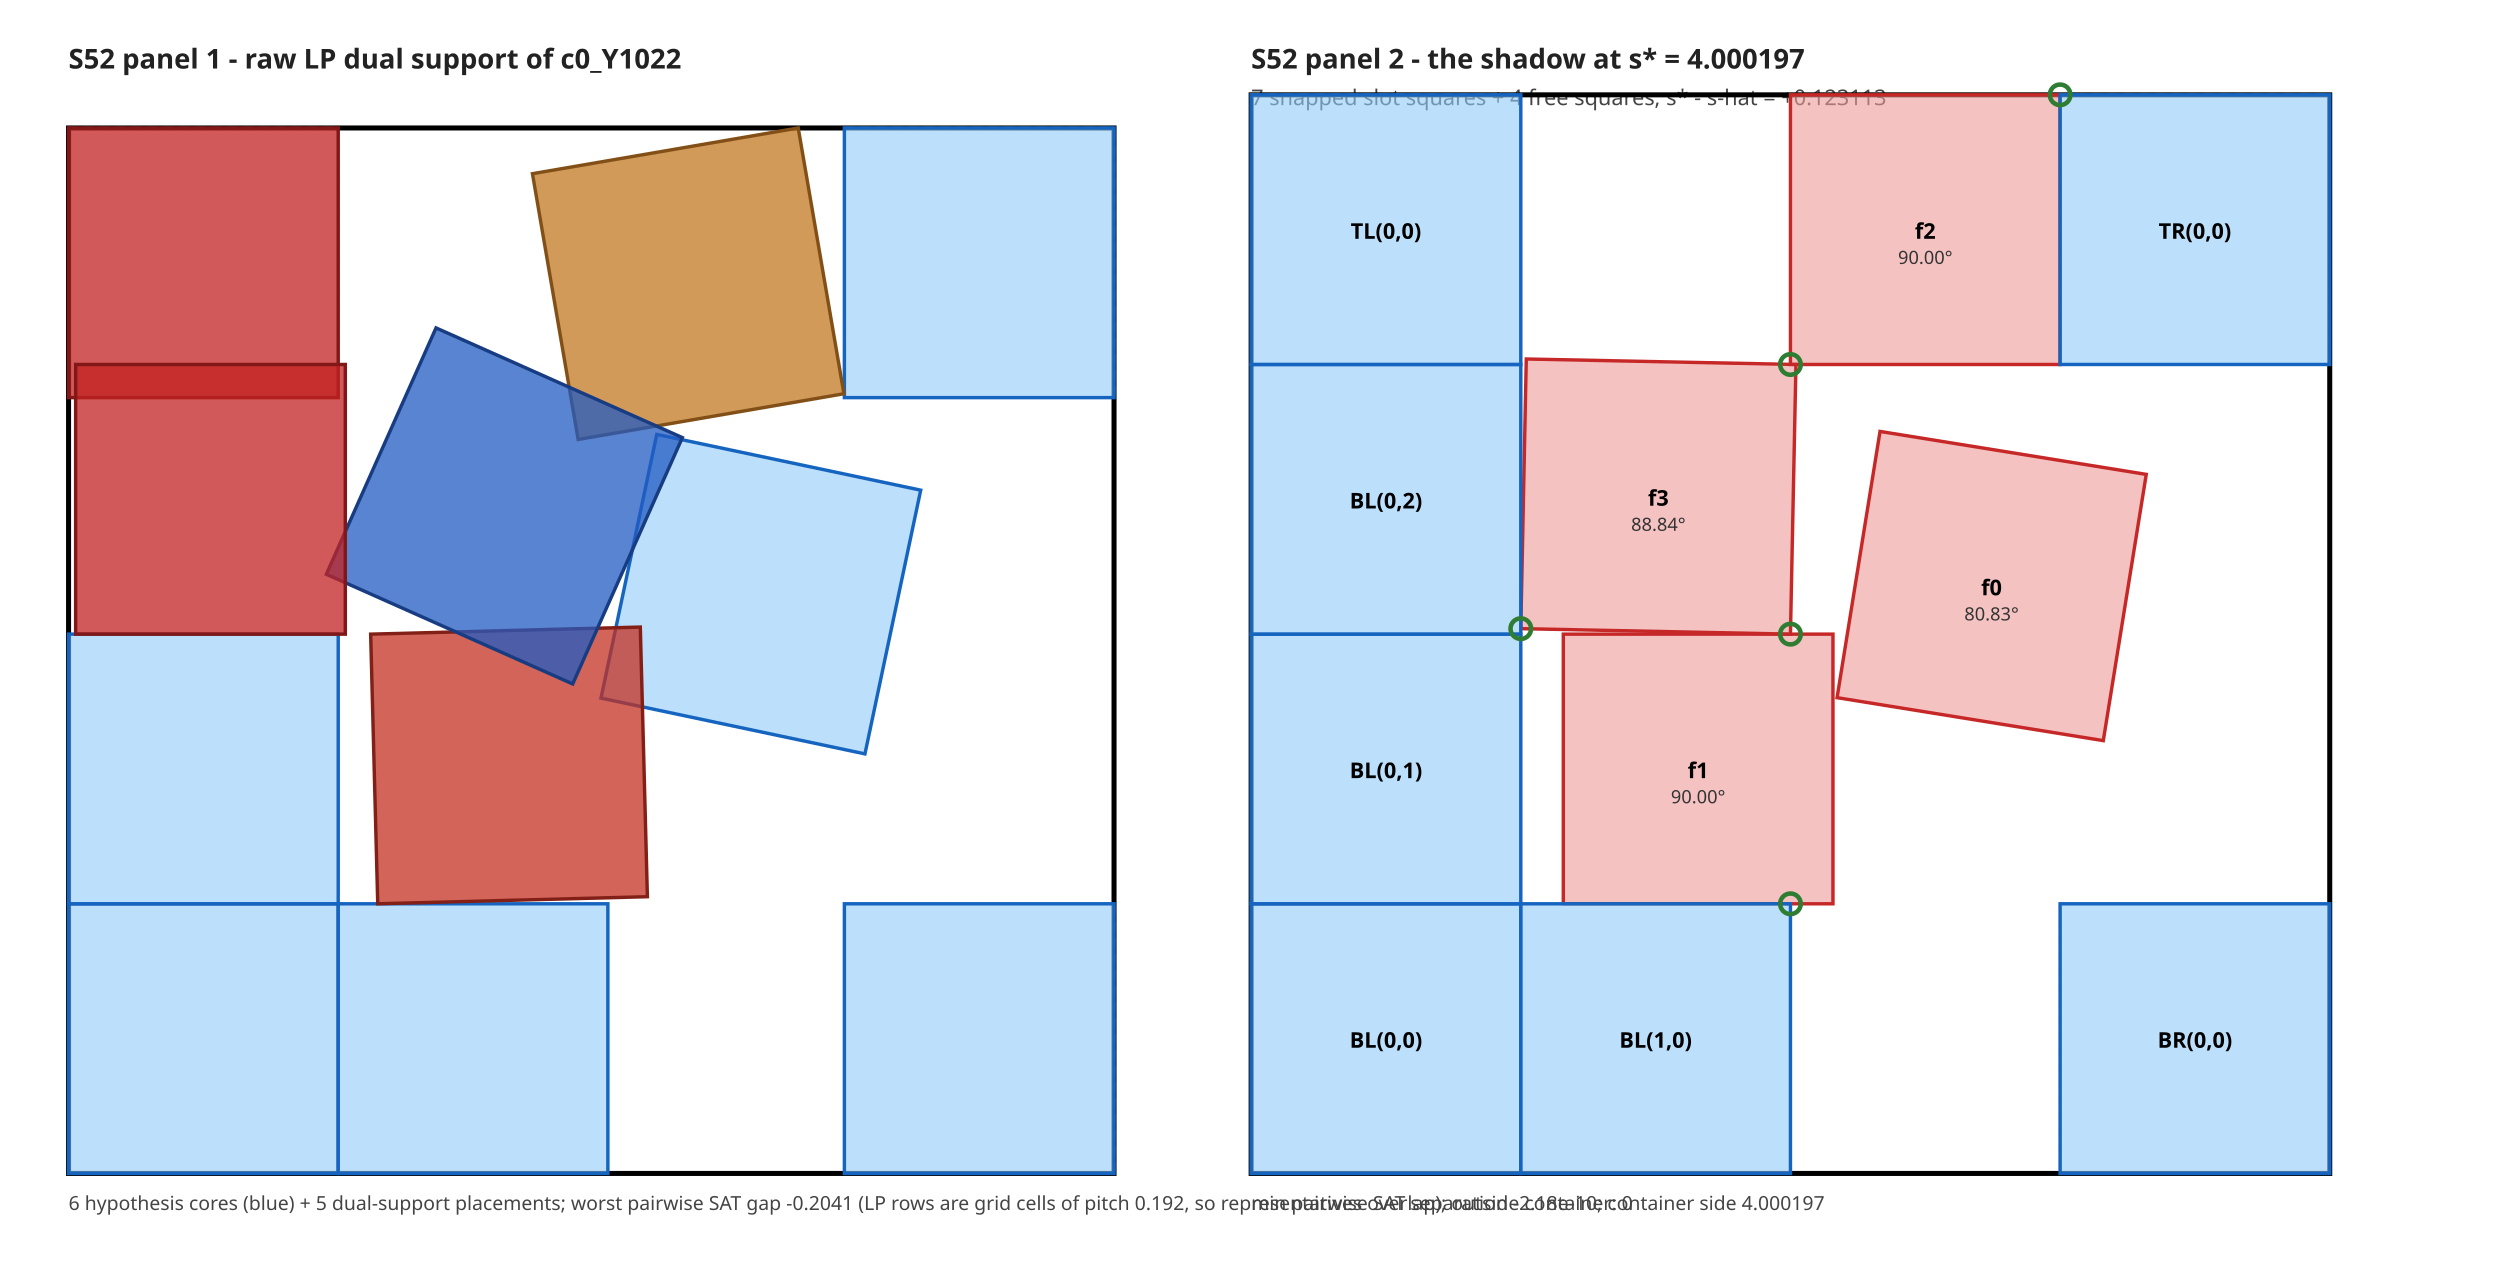
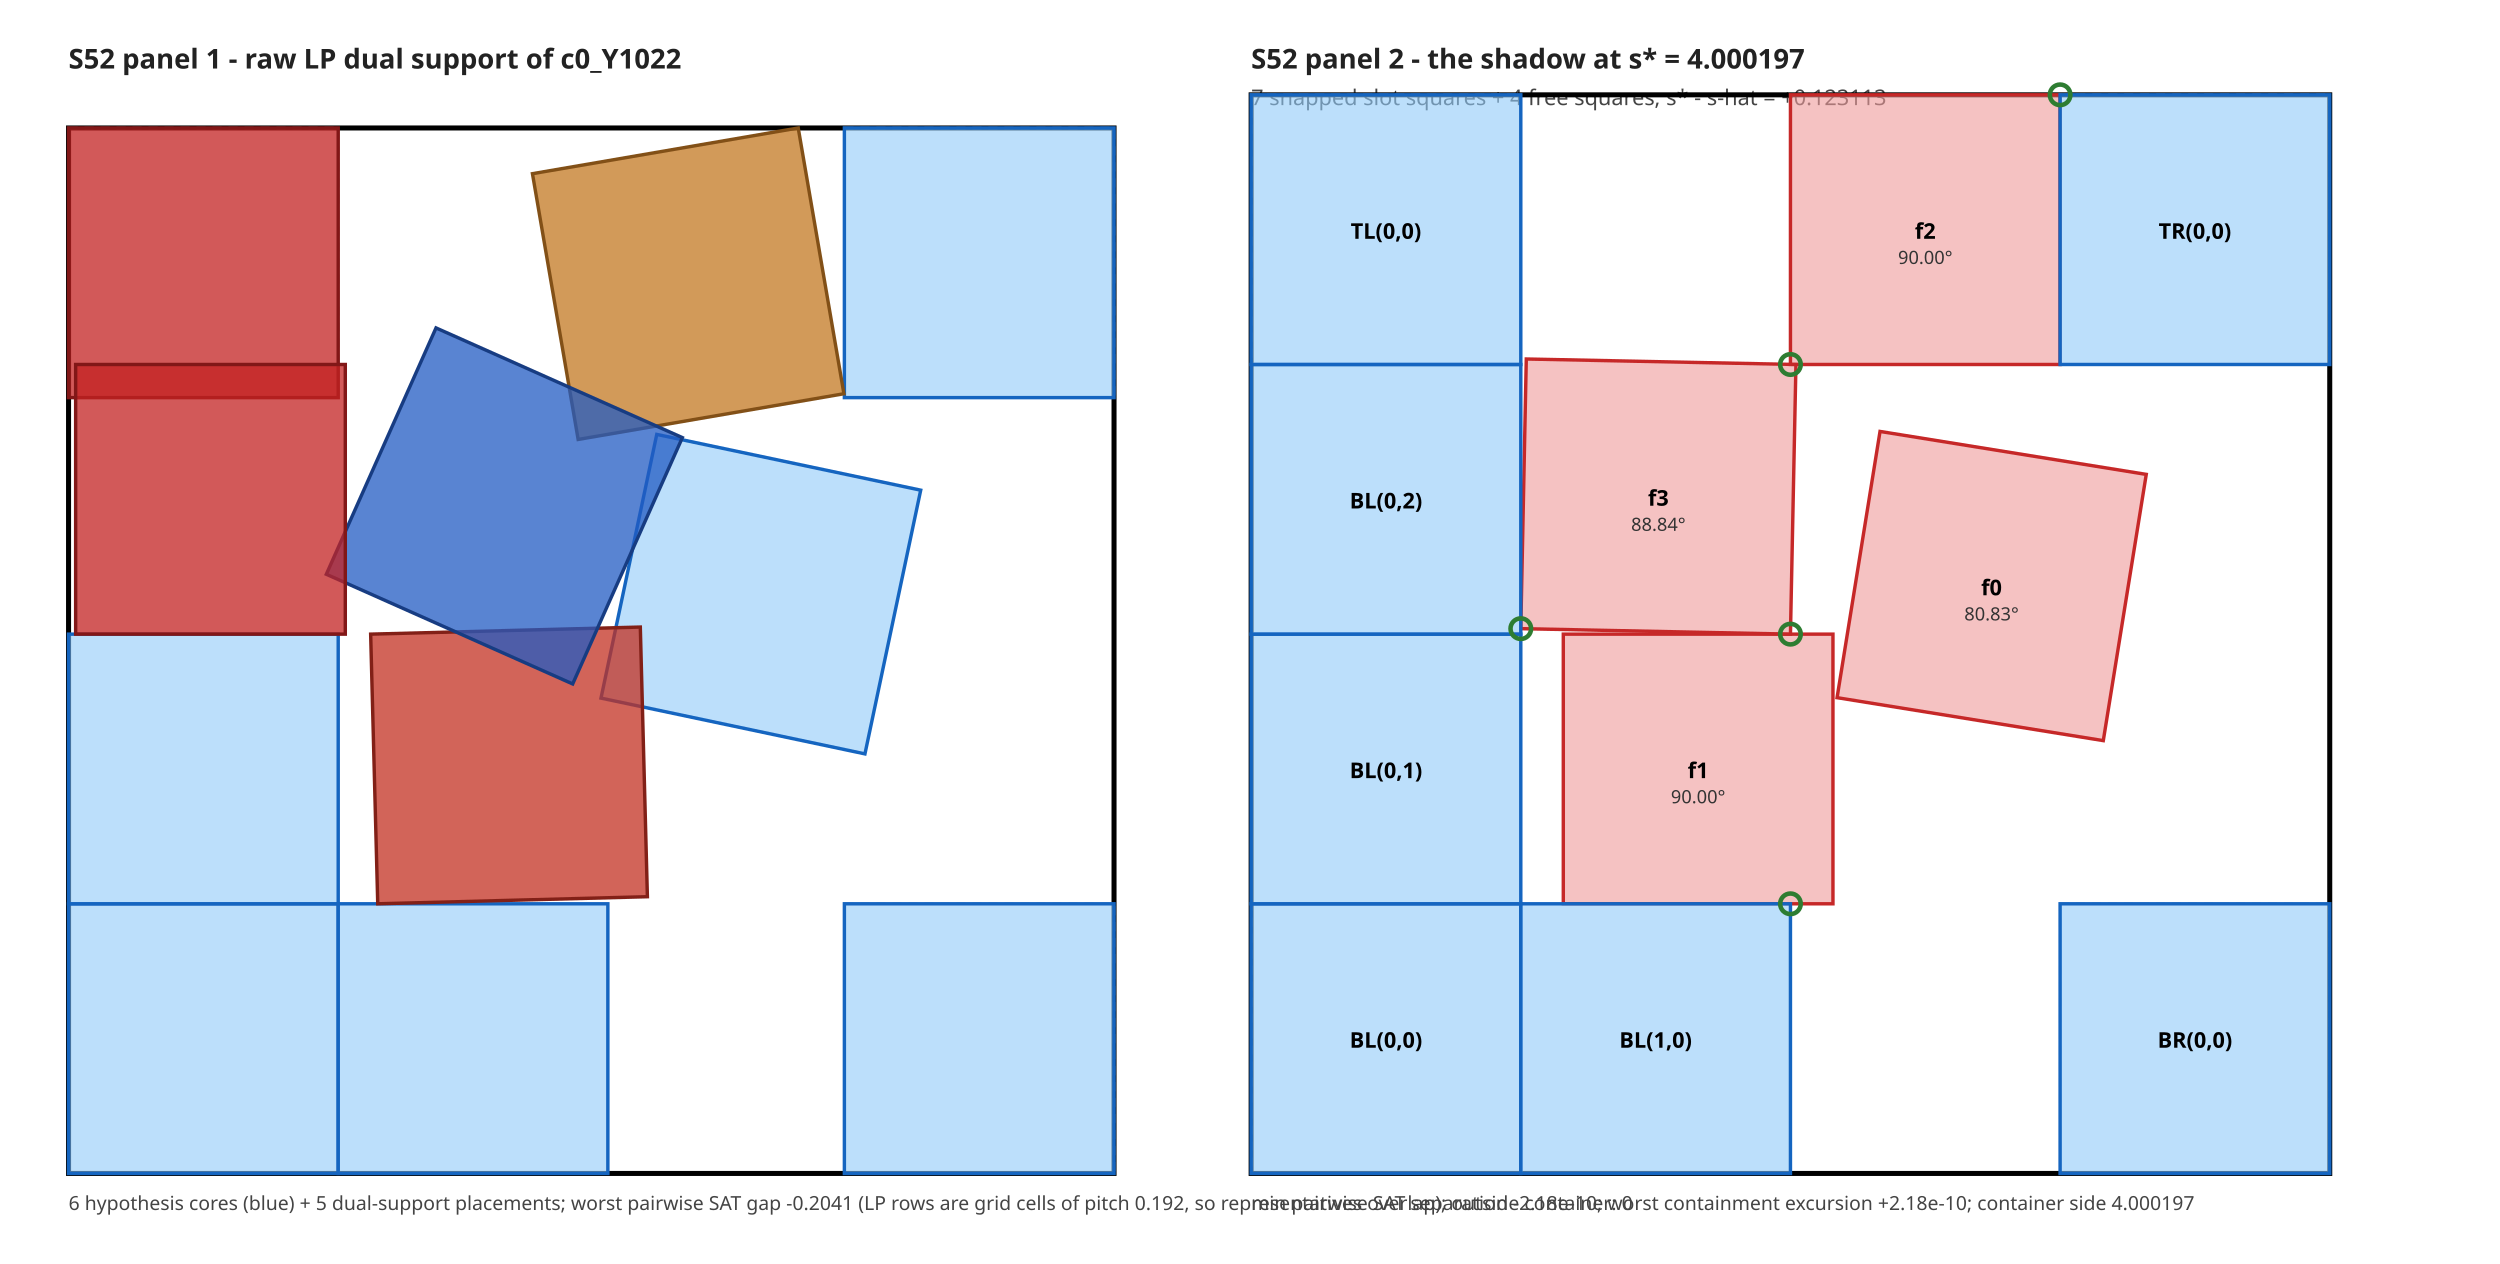
<svg xmlns="http://www.w3.org/2000/svg" width="1094" height="553" font-family="Segoe UI, sans-serif" style="background:#fff">
  <text x="30.0" y="30.0" font-size="12" fill="#222" text-anchor="start" font-weight="bold">S52 panel 1 - raw LP dual support of c0_Y1022</text>
  <rect x="30" y="56.0" width="457.5" height="457.5" fill="none" stroke="#000" stroke-width="2.2" />
  <rect x="30.0" y="395.5" width="118" height="118" fill="none" stroke="#bbb" stroke-width="1" stroke-dasharray="4,3" />
  <rect x="369.5" y="395.5" width="118" height="118" fill="none" stroke="#bbb" stroke-width="1" stroke-dasharray="4,3" />
  <rect x="30.0" y="56.0" width="118" height="118" fill="none" stroke="#bbb" stroke-width="1" stroke-dasharray="4,3" />
  <rect x="369.5" y="56.0" width="118" height="118" fill="none" stroke="#bbb" stroke-width="1" stroke-dasharray="4,3" />
  <polygon points="30.0,513.5 148.0,513.5 148.0,395.5 30.0,395.5" fill="#90caf9" fill-opacity="0.60" stroke="#1565c0" stroke-width="1.5" />
  <polygon points="148.0,513.5 266.0,513.5 266.0,395.5 148.0,395.5" fill="#90caf9" fill-opacity="0.60" stroke="#1565c0" stroke-width="1.5" />
  <polygon points="30.0,395.5 148.0,395.5 148.0,277.5 30.0,277.5" fill="#90caf9" fill-opacity="0.60" stroke="#1565c0" stroke-width="1.5" />
  <polygon points="369.5,513.5 487.5,513.5 487.5,395.5 369.5,395.5" fill="#90caf9" fill-opacity="0.60" stroke="#1565c0" stroke-width="1.5" />
  <polygon points="369.5,174.0 487.5,174.0 487.5,56.0 369.5,56.0" fill="#90caf9" fill-opacity="0.60" stroke="#1565c0" stroke-width="1.5" />
  <polygon points="378.5,329.9 402.9,214.5 287.4,190.1 263.0,305.5" fill="#90caf9" fill-opacity="0.60" stroke="#1565c0" stroke-width="1.5" />
  <polygon points="165.3,395.5 283.3,392.4 280.2,274.4 162.2,277.5" fill="hsl(5,70%,45%)" fill-opacity="0.75" stroke="hsl(5,70%,30%)" stroke-width="1.5" />
  <polygon points="253.0,192.3 369.3,172.3 349.3,56.0 233.0,76.0" fill="hsl(32,70%,45%)" fill-opacity="0.75" stroke="hsl(32,70%,30%)" stroke-width="1.5" />
  <polygon points="148.0,174.0 148.0,56.0 30.0,56.0 30.0,174.0" fill="hsl(0,70%,45%)" fill-opacity="0.75" stroke="hsl(0,70%,30%)" stroke-width="1.5" />
  <polygon points="250.6,299.3 298.6,191.5 190.8,143.5 142.8,251.3" fill="hsl(219,70%,45%)" fill-opacity="0.75" stroke="hsl(219,70%,30%)" stroke-width="1.5" />
  <polygon points="33.1,277.5 151.1,277.5 151.1,159.5 33.1,159.5" fill="hsl(0,70%,45%)" fill-opacity="0.75" stroke="hsl(0,70%,30%)" stroke-width="1.5" />
  <text x="30.0" y="529.5" font-size="8.5" fill="#444" text-anchor="start">6 hypothesis cores (blue) + 5 dual-support placements; worst pairwise SAT gap -0.2041 (LP rows are grid cells of pitch 0.192, so representatives overlap); outside container: 0</text>
  <text x="547.5" y="30.0" font-size="12" fill="#222" text-anchor="start" font-weight="bold">S52 panel 2 - the shadow at s* = 4.000197</text>
  <text x="547.5" y="46.0" font-size="9.5" fill="#444" text-anchor="start">7 snapped slot squares + 4 free squares; s* - s-hat = +0.123113</text>
  <rect x="547.496" y="41.5" width="472.0" height="472.0" fill="none" stroke="#000" stroke-width="2.2" />
  <rect x="547.5" y="395.5" width="118" height="118" fill="none" stroke="#bbb" stroke-width="1" stroke-dasharray="4,3" />
  <rect x="901.5" y="395.5" width="118" height="118" fill="none" stroke="#bbb" stroke-width="1" stroke-dasharray="4,3" />
  <rect x="547.5" y="41.5" width="118" height="118" fill="none" stroke="#bbb" stroke-width="1" stroke-dasharray="4,3" />
  <rect x="901.5" y="41.5" width="118" height="118" fill="none" stroke="#bbb" stroke-width="1" stroke-dasharray="4,3" />
  <polygon points="920.4,324.1 939.2,207.6 822.7,188.8 803.9,305.3" fill="#ef9a9a" fill-opacity="0.60" stroke="#c62828" stroke-width="1.5" />
  <text x="871.5" y="260.5" font-size="9.5" fill="#000" text-anchor="middle" font-weight="bold">f0</text>
  <text x="871.5" y="271.5" font-size="8" fill="#333" text-anchor="middle">80.83°</text>
  <polygon points="684.1,395.5 802.1,395.5 802.1,277.5 684.1,277.5" fill="#ef9a9a" fill-opacity="0.60" stroke="#c62828" stroke-width="1.5" />
  <text x="743.1" y="340.5" font-size="9.5" fill="#000" text-anchor="middle" font-weight="bold">f1</text>
  <text x="743.1" y="351.5" font-size="8" fill="#333" text-anchor="middle">90.00°</text>
  <polygon points="783.5,159.5 901.5,159.5 901.5,41.5 783.5,41.5" fill="#ef9a9a" fill-opacity="0.60" stroke="#c62828" stroke-width="1.5" />
  <text x="842.5" y="104.5" font-size="9.5" fill="#000" text-anchor="middle" font-weight="bold">f2</text>
  <text x="842.5" y="115.5" font-size="8" fill="#333" text-anchor="middle">90.00°</text>
  <polygon points="783.5,277.5 785.9,159.5 667.9,157.1 665.5,275.1" fill="#ef9a9a" fill-opacity="0.60" stroke="#c62828" stroke-width="1.5" />
  <text x="725.7" y="221.3" font-size="9.5" fill="#000" text-anchor="middle" font-weight="bold">f3</text>
  <text x="725.7" y="232.3" font-size="8" fill="#333" text-anchor="middle">88.84°</text>
  <polygon points="547.5,513.5 665.5,513.5 665.5,395.5 547.5,395.5" fill="#90caf9" fill-opacity="0.60" stroke="#1565c0" stroke-width="1.5" />
  <text x="606.5" y="458.5" font-size="9.5" fill="#000" text-anchor="middle" font-weight="bold">BL(0,0)</text>
  <polygon points="547.5,395.5 665.5,395.5 665.5,277.5 547.5,277.5" fill="#90caf9" fill-opacity="0.60" stroke="#1565c0" stroke-width="1.5" />
  <text x="606.5" y="340.5" font-size="9.5" fill="#000" text-anchor="middle" font-weight="bold">BL(0,1)</text>
  <polygon points="547.5,277.5 665.5,277.5 665.5,159.5 547.5,159.5" fill="#90caf9" fill-opacity="0.60" stroke="#1565c0" stroke-width="1.5" />
  <text x="606.5" y="222.5" font-size="9.5" fill="#000" text-anchor="middle" font-weight="bold">BL(0,2)</text>
  <polygon points="665.5,513.5 783.5,513.5 783.5,395.5 665.5,395.5" fill="#90caf9" fill-opacity="0.60" stroke="#1565c0" stroke-width="1.5" />
  <text x="724.5" y="458.5" font-size="9.5" fill="#000" text-anchor="middle" font-weight="bold">BL(1,0)</text>
  <polygon points="901.5,513.5 1019.5,513.5 1019.5,395.5 901.5,395.5" fill="#90caf9" fill-opacity="0.60" stroke="#1565c0" stroke-width="1.5" />
  <text x="960.5" y="458.5" font-size="9.5" fill="#000" text-anchor="middle" font-weight="bold">BR(0,0)</text>
  <polygon points="547.5,159.5 665.5,159.5 665.5,41.5 547.5,41.5" fill="#90caf9" fill-opacity="0.60" stroke="#1565c0" stroke-width="1.5" />
  <text x="606.5" y="104.5" font-size="9.5" fill="#000" text-anchor="middle" font-weight="bold">TL(0,0)</text>
  <polygon points="901.5,159.5 1019.5,159.5 1019.5,41.5 901.5,41.5" fill="#90caf9" fill-opacity="0.60" stroke="#1565c0" stroke-width="1.5" />
  <text x="960.5" y="104.5" font-size="9.5" fill="#000" text-anchor="middle" font-weight="bold">TR(0,0)</text>
  <circle cx="783.5" cy="277.5" r="4.5" fill="none" stroke="#2e7d32" stroke-width="2" />
  <circle cx="783.5" cy="395.5" r="4.5" fill="none" stroke="#2e7d32" stroke-width="2" />
  <circle cx="783.5" cy="159.5" r="4.5" fill="none" stroke="#2e7d32" stroke-width="2" />
  <circle cx="901.5" cy="41.5" r="4.5" fill="none" stroke="#2e7d32" stroke-width="2" />
  <circle cx="665.5" cy="275.1" r="4.5" fill="none" stroke="#2e7d32" stroke-width="2" />
-   <text x="547.5" y="529.5" font-size="8.5" fill="#444" text-anchor="start">min pairwise SAT separation -2.18e-10; container side 4.000197</text>
+   <text x="547.5" y="529.5" font-size="8.5" fill="#444" text-anchor="start">min pairwise SAT separation -2.18e-10; worst containment excursion +2.18e-10; container side 4.000197</text>
</svg>
